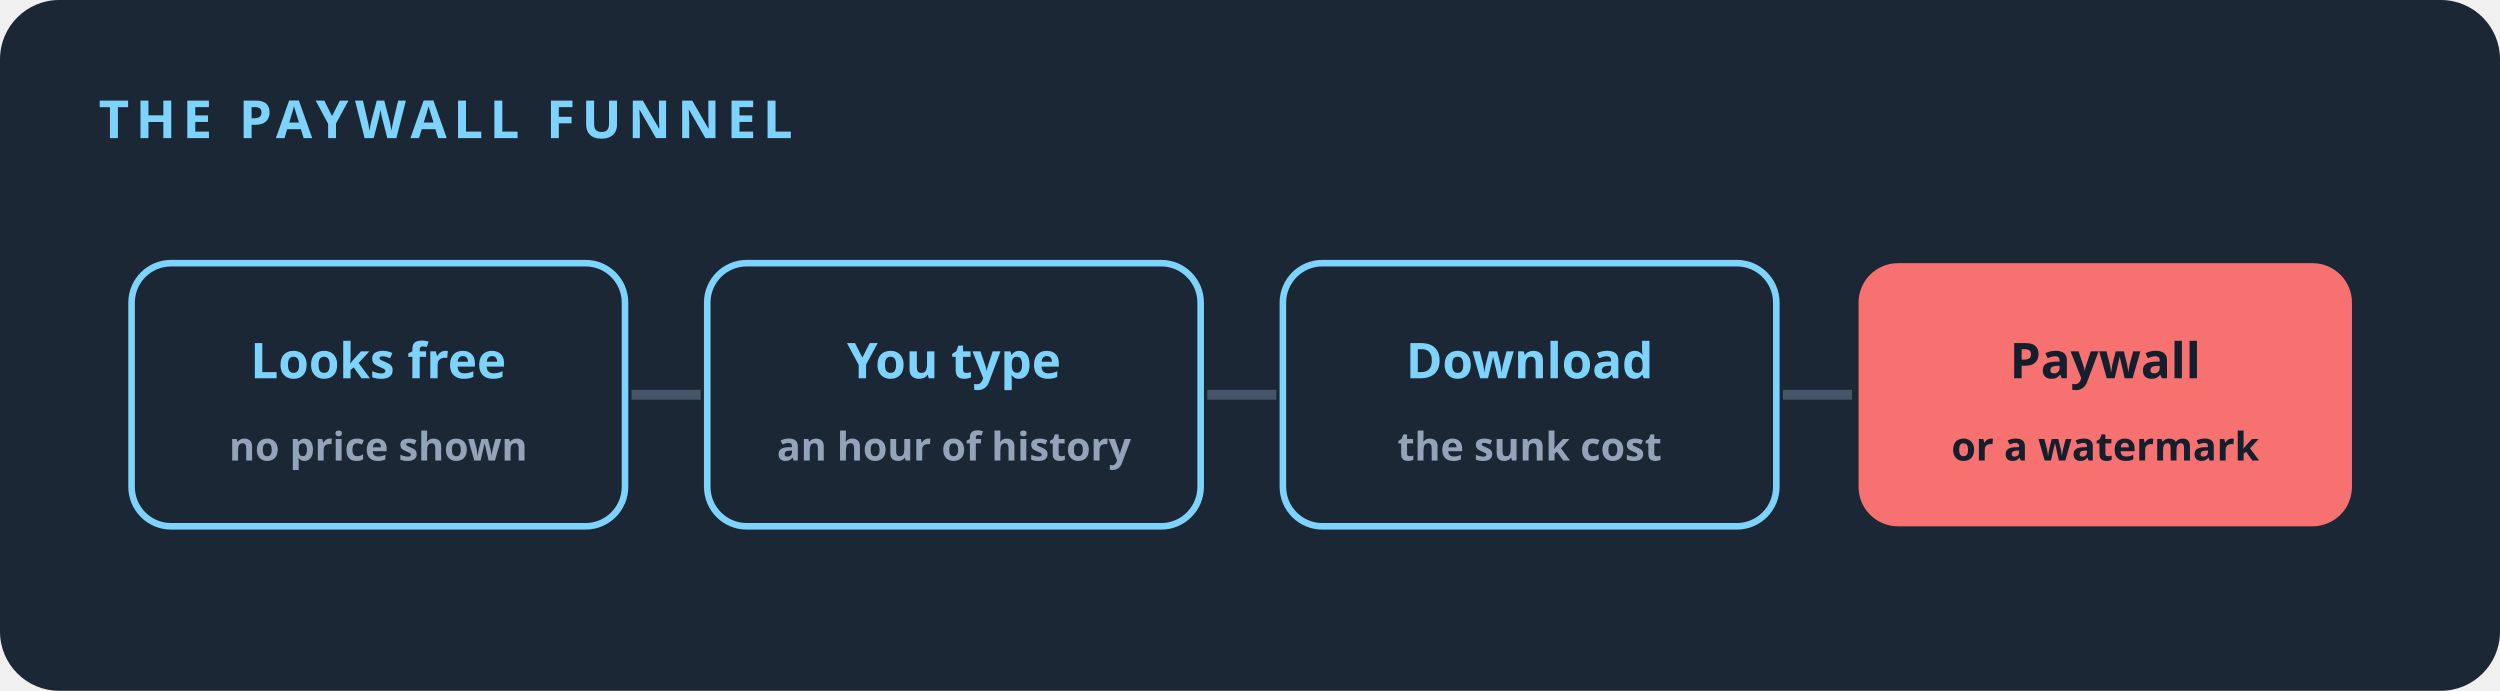
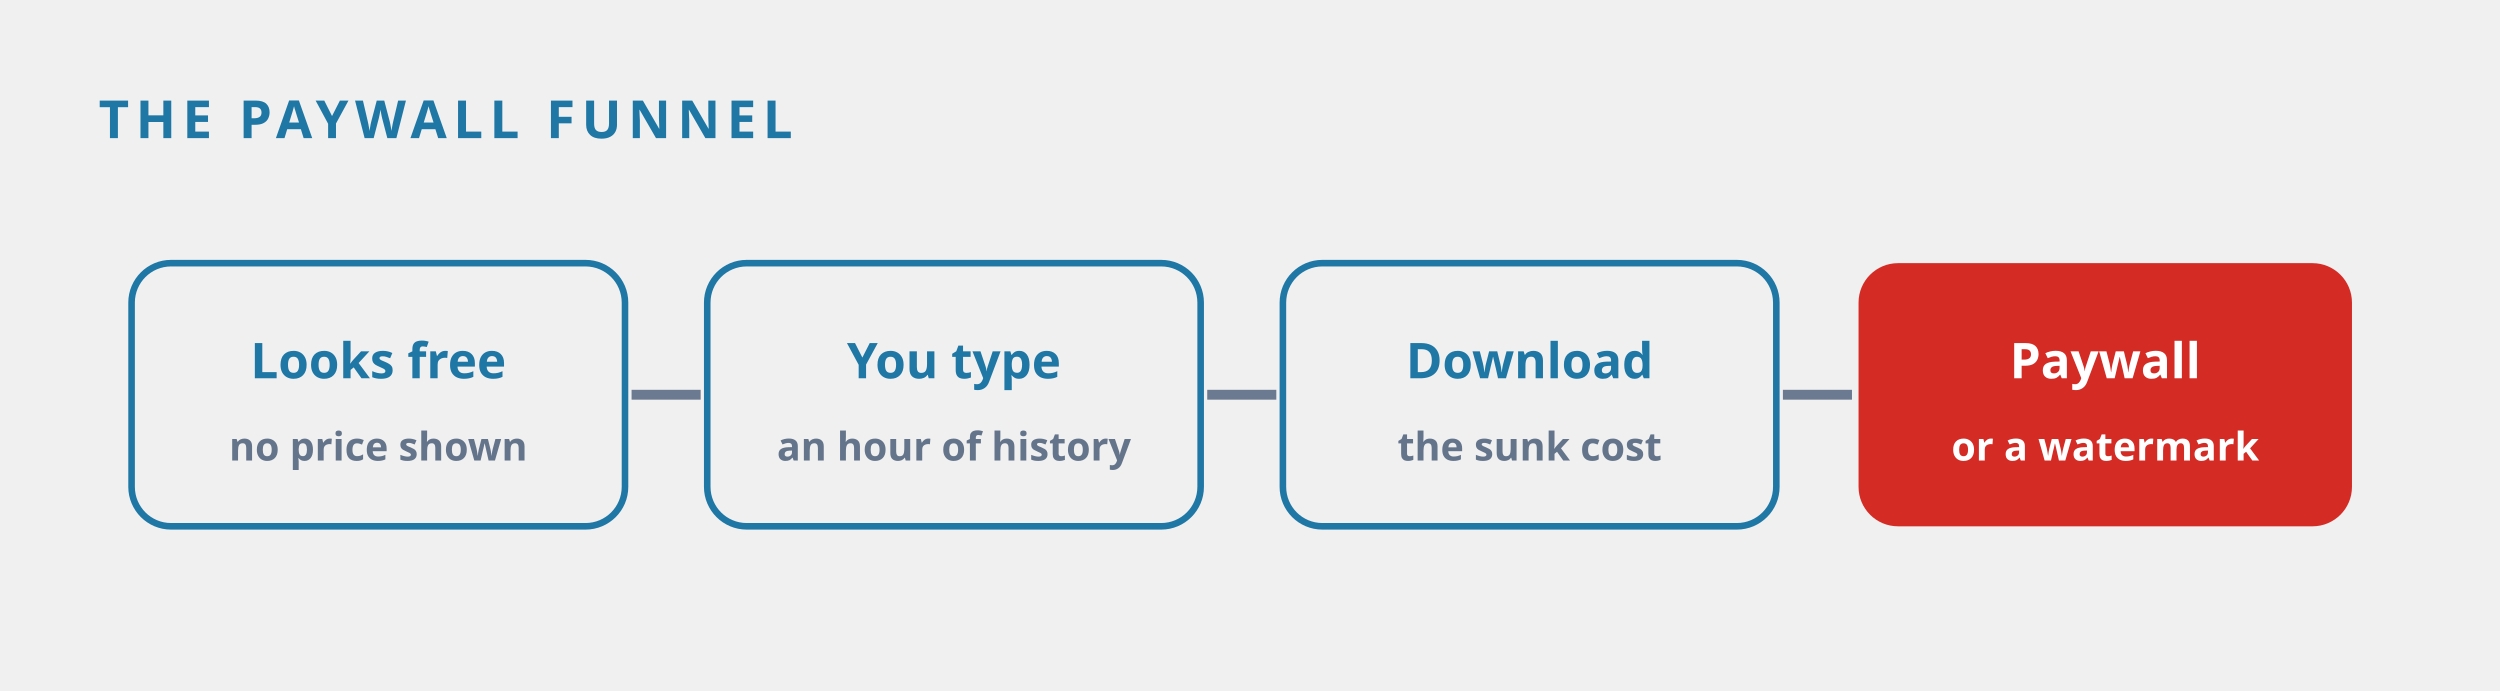
- <svg xmlns="http://www.w3.org/2000/svg" width="760" height="210" viewBox="0 0 760 210" role="img" aria-labelledby="d-the-resume-builder-paywall-trick-diagram1">
-   <rect width="760" height="210" rx="18" fill="#1b2735" />
-   <text x="30" y="42" fill="#7dd3fc" font-family="'Segoe UI',sans-serif" font-size="16" font-weight="800" letter-spacing="2">THE PAYWALL FUNNEL</text>
-   <g font-family="'Segoe UI',sans-serif" text-anchor="middle">
-     <rect x="40" y="80" width="150" height="80" rx="12" fill="none" stroke="#7dd3fc" stroke-width="2" />
-     <text x="115" y="115" fill="#7dd3fc" font-size="15" font-weight="800">Looks free</text>
-     <text x="115" y="140" fill="#94a3b8" font-size="12" font-weight="600">no price shown</text>
-     <rect x="215" y="80" width="150" height="80" rx="12" fill="none" stroke="#7dd3fc" stroke-width="2" />
-     <text x="290" y="115" fill="#7dd3fc" font-size="15" font-weight="800">You type</text>
-     <text x="290" y="140" fill="#94a3b8" font-size="12" font-weight="600">an hour of history</text>
-     <rect x="390" y="80" width="150" height="80" rx="12" fill="none" stroke="#7dd3fc" stroke-width="2" />
-     <text x="465" y="115" fill="#7dd3fc" font-size="15" font-weight="800">Download</text>
-     <text x="465" y="140" fill="#94a3b8" font-size="12" font-weight="600">the sunk cost</text>
-     <rect x="565" y="80" width="150" height="80" rx="12" fill="#f87171" />
-     <text x="640" y="115" fill="#131f2d" font-size="15" font-weight="800">Paywall</text>
-     <text x="640" y="140" fill="#131f2d" font-size="12" font-weight="700">or a watermark</text>
-     <path d="M 192 120 L 213 120 M 367 120 L 388 120 M 542 120 L 563 120" stroke="#475569" stroke-width="3" />
+ <svg xmlns="http://www.w3.org/2000/svg" width="760" height="210" viewBox="0 0 760 210" role="img" aria-labelledby="d-the-resume-builder-paywall-trick-diagram1" font-family="system-ui, sans-serif">
+   <text x="30" y="42" fill="#1e77a4" font-size="16" font-weight="800" letter-spacing="2">THE PAYWALL FUNNEL</text>
+   <g text-anchor="middle">
+     <rect x="40" y="80" width="150" height="80" rx="12" fill="none" stroke="#1e77a4" stroke-width="2" />
+     <text x="115" y="115" fill="#1e77a4" font-size="15" font-weight="800">Looks free</text>
+     <text x="115" y="140" fill="#64748b" font-size="12" font-weight="600">no price shown</text>
+     <rect x="215" y="80" width="150" height="80" rx="12" fill="none" stroke="#1e77a4" stroke-width="2" />
+     <text x="290" y="115" fill="#1e77a4" font-size="15" font-weight="800">You type</text>
+     <text x="290" y="140" fill="#64748b" font-size="12" font-weight="600">an hour of history</text>
+     <rect x="390" y="80" width="150" height="80" rx="12" fill="none" stroke="#1e77a4" stroke-width="2" />
+     <text x="465" y="115" fill="#1e77a4" font-size="15" font-weight="800">Download</text>
+     <text x="465" y="140" fill="#64748b" font-size="12" font-weight="600">the sunk cost</text>
+     <rect x="565" y="80" width="150" height="80" rx="12" fill="#d42b25" />
+     <text x="640" y="115" fill="#ffffff" font-size="15" font-weight="800">Paywall</text>
+     <text x="640" y="140" fill="#ffffff" font-size="12" font-weight="700">or a watermark</text>
+     <path d="M 192 120 L 213 120 M 367 120 L 388 120 M 542 120 L 563 120" stroke="#6b7a90" stroke-width="3" />
  </g>
</svg>
